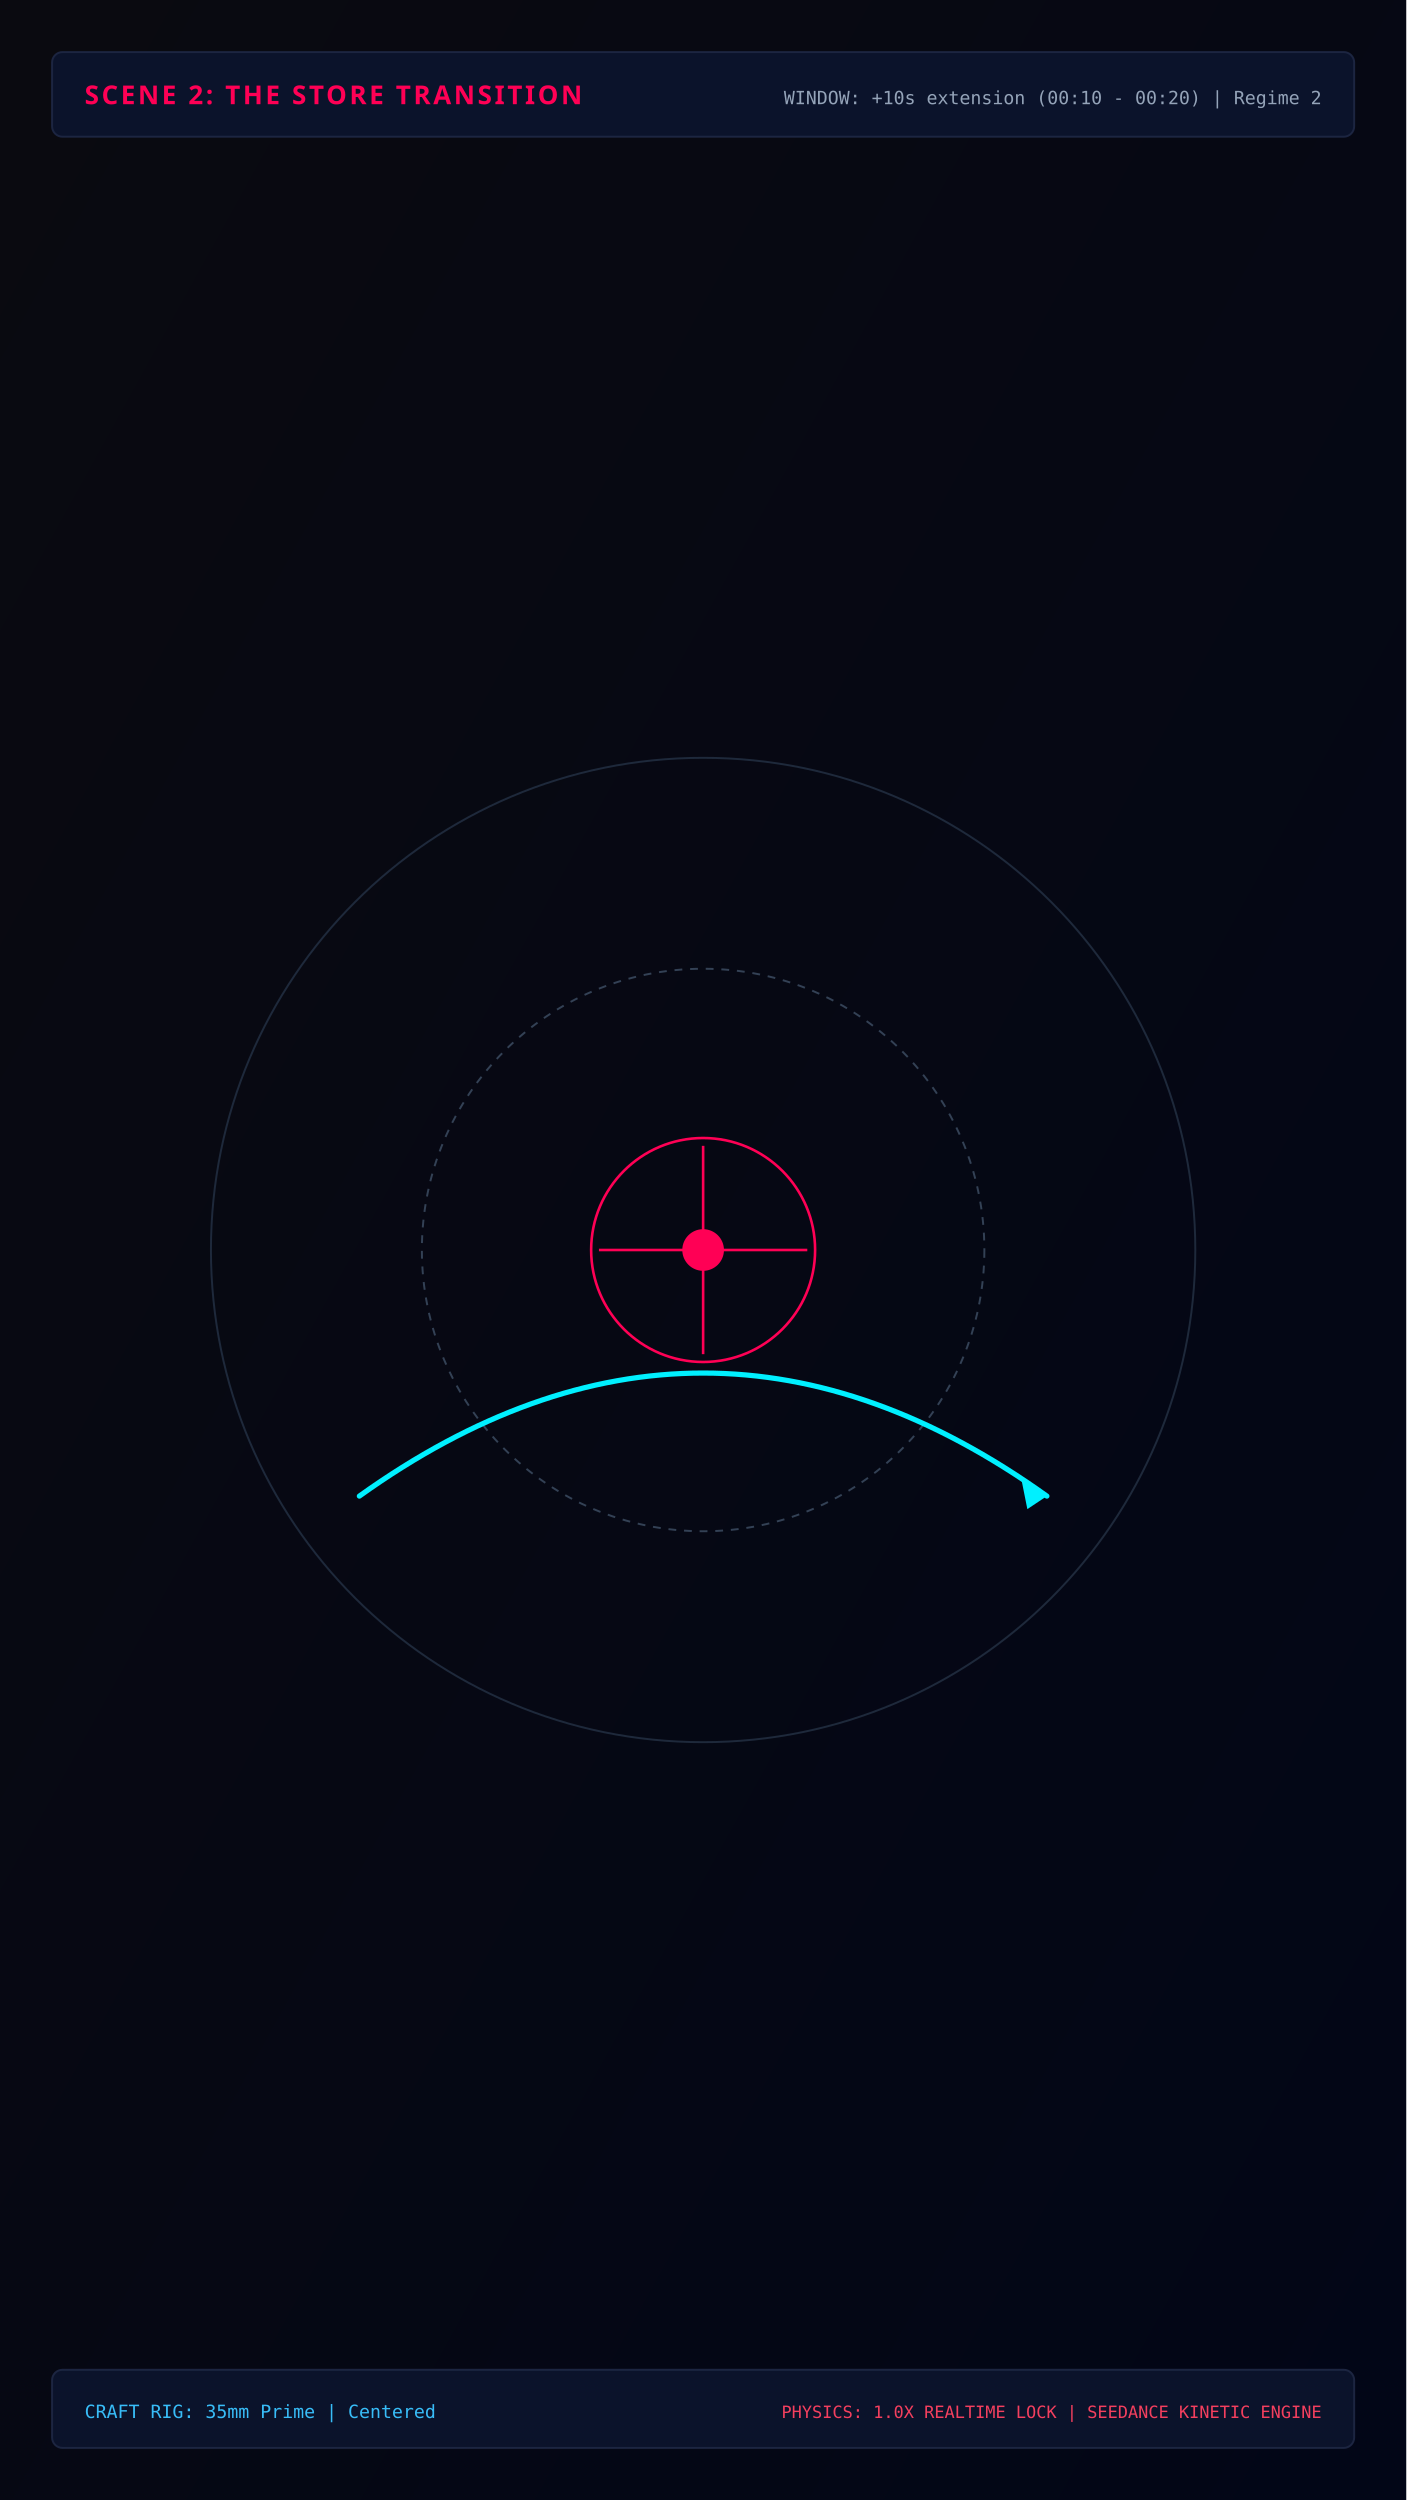
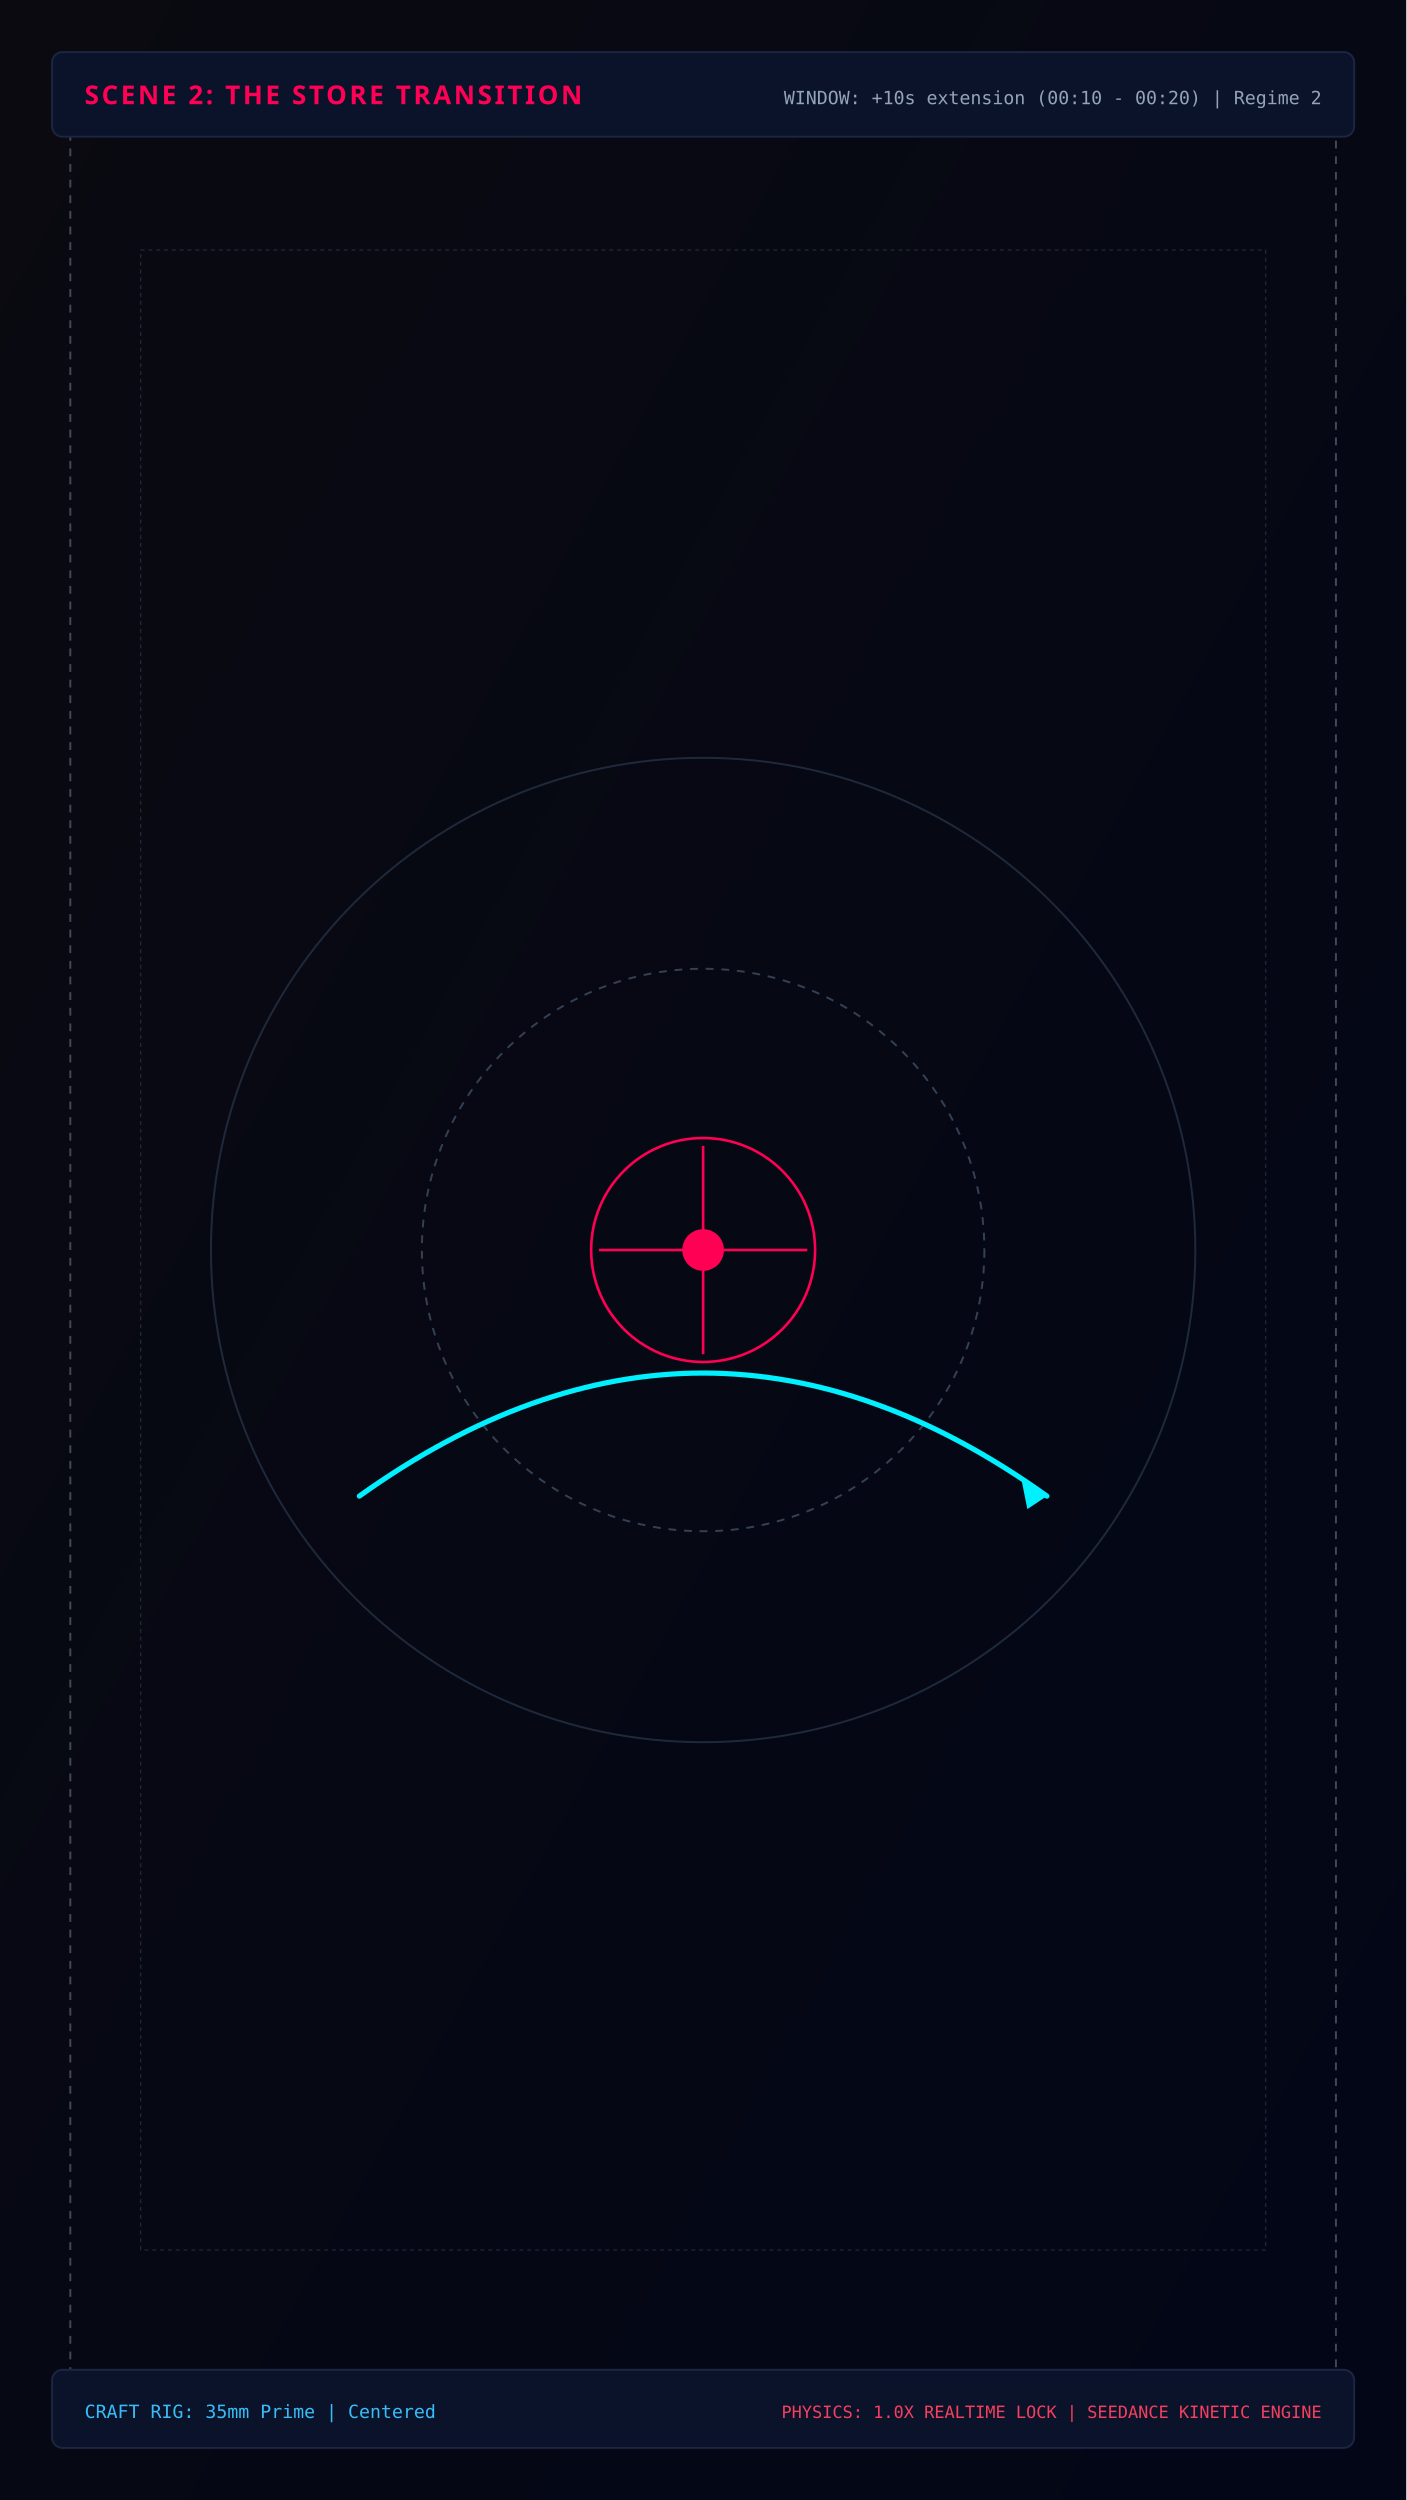
<svg xmlns="http://www.w3.org/2000/svg" viewBox="0 0 1080 1920" width="100%" height="100%">
  <defs>
    <linearGradient id="sceneGrad" x1="0%" y1="0%" x2="100%" y2="100%">
      <stop offset="0%" stop-color="#0A0A10" />
      <stop offset="100%" stop-color="#020617" />
    </linearGradient>
  </defs>
  <rect width="1080" height="1920" fill="url(#sceneGrad)" />
+   <rect class="safe-guide-action" x="54" y="96" width="972" height="1728" fill="none" stroke="#64748B" stroke-width="1.5" stroke-dasharray="6,6" opacity="0.6" />
+   <rect class="safe-guide-title" x="108" y="192" width="864" height="1536" fill="none" stroke="#475569" stroke-width="1" stroke-dasharray="3,3" opacity="0.4" />
  <circle cx="540" cy="960" r="378" fill="none" stroke="#1E293B" stroke-width="1.5" />
  <circle cx="540" cy="960" r="216" fill="none" stroke="#334155" stroke-width="1.5" stroke-dasharray="6,6" />
  <circle cx="540" cy="960" r="86" fill="none" stroke="#FF0055" stroke-width="2" />
  <path d="M 276 1149 Q 540 960 804 1149" fill="none" stroke="#00F0FF" stroke-width="4" stroke-linecap="round" />
  <polygon points="804,1149 784,1134 789,1159" fill="#00F0FF" />
  <circle cx="540" cy="960" r="16" fill="#FF0055" />
  <line x1="540" y1="880" x2="540" y2="1040" stroke="#FF0055" stroke-width="2" />
  <line x1="460" y1="960" x2="620" y2="960" stroke="#FF0055" stroke-width="2" />
  <rect x="40" y="40" width="1000" height="65" rx="8" fill="#0B132B" stroke="#1C2541" stroke-width="1.5" />
  <text x="65" y="80" font-family="'Space Grotesk', sans-serif" font-size="20" font-weight="700" fill="#FF0055" letter-spacing="2">
    SCENE 2: THE STORE TRANSITION
  </text>
  <text x="1015" y="80" font-family="'JetBrains Mono', monospace" font-size="14" fill="#94A3B8" text-anchor="end">
    WINDOW: +10s extension (00:10 - 00:20) | Regime 2
  </text>
  <rect x="40" y="1820" width="1000" height="60" rx="8" fill="#0B132B" stroke="#1C2541" stroke-width="1.5" />
  <text x="65" y="1857" font-family="'JetBrains Mono', monospace" font-size="14" fill="#38BDF8">
    CRAFT RIG: 35mm Prime | Centered
  </text>
  <text x="1015" y="1857" font-family="'JetBrains Mono', monospace" font-size="13" fill="#F43F5E" text-anchor="end">
    PHYSICS: 1.0X REALTIME LOCK | SEEDANCE KINETIC ENGINE
  </text>
</svg>
